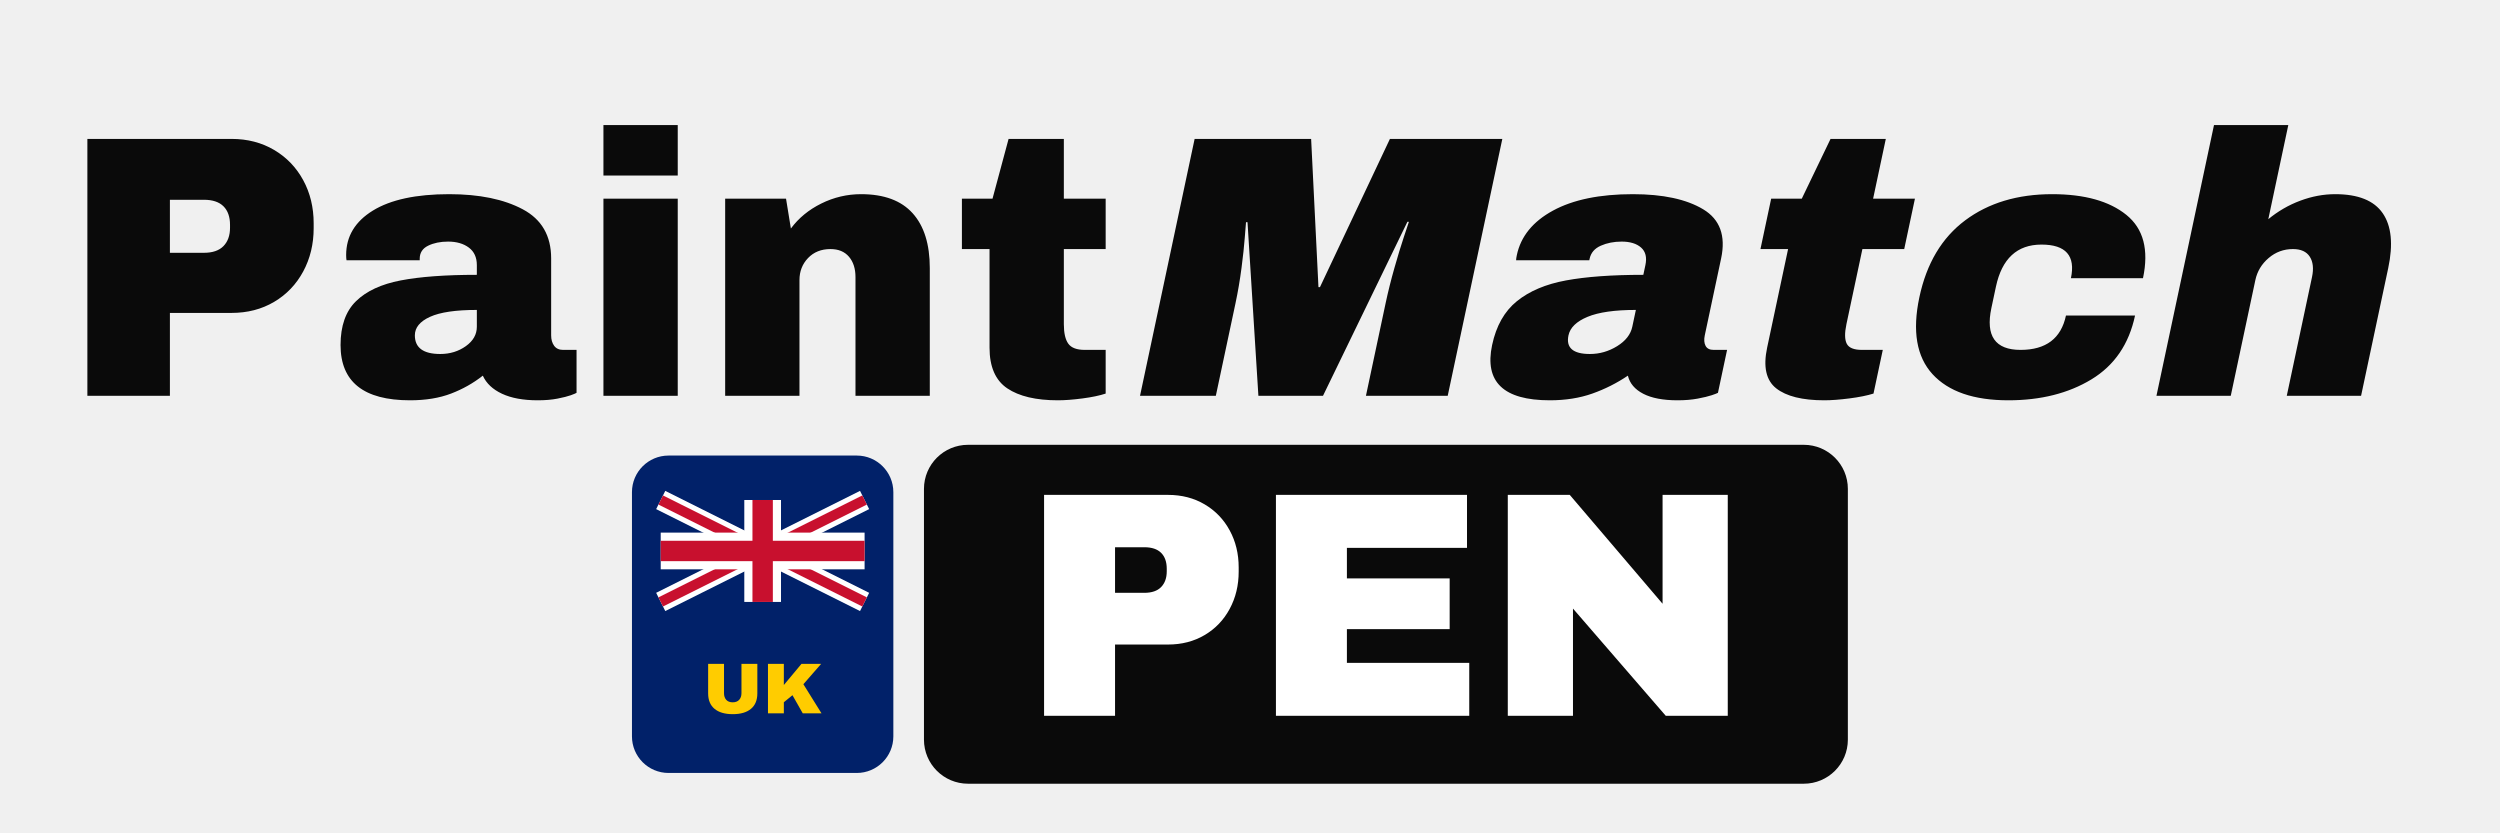
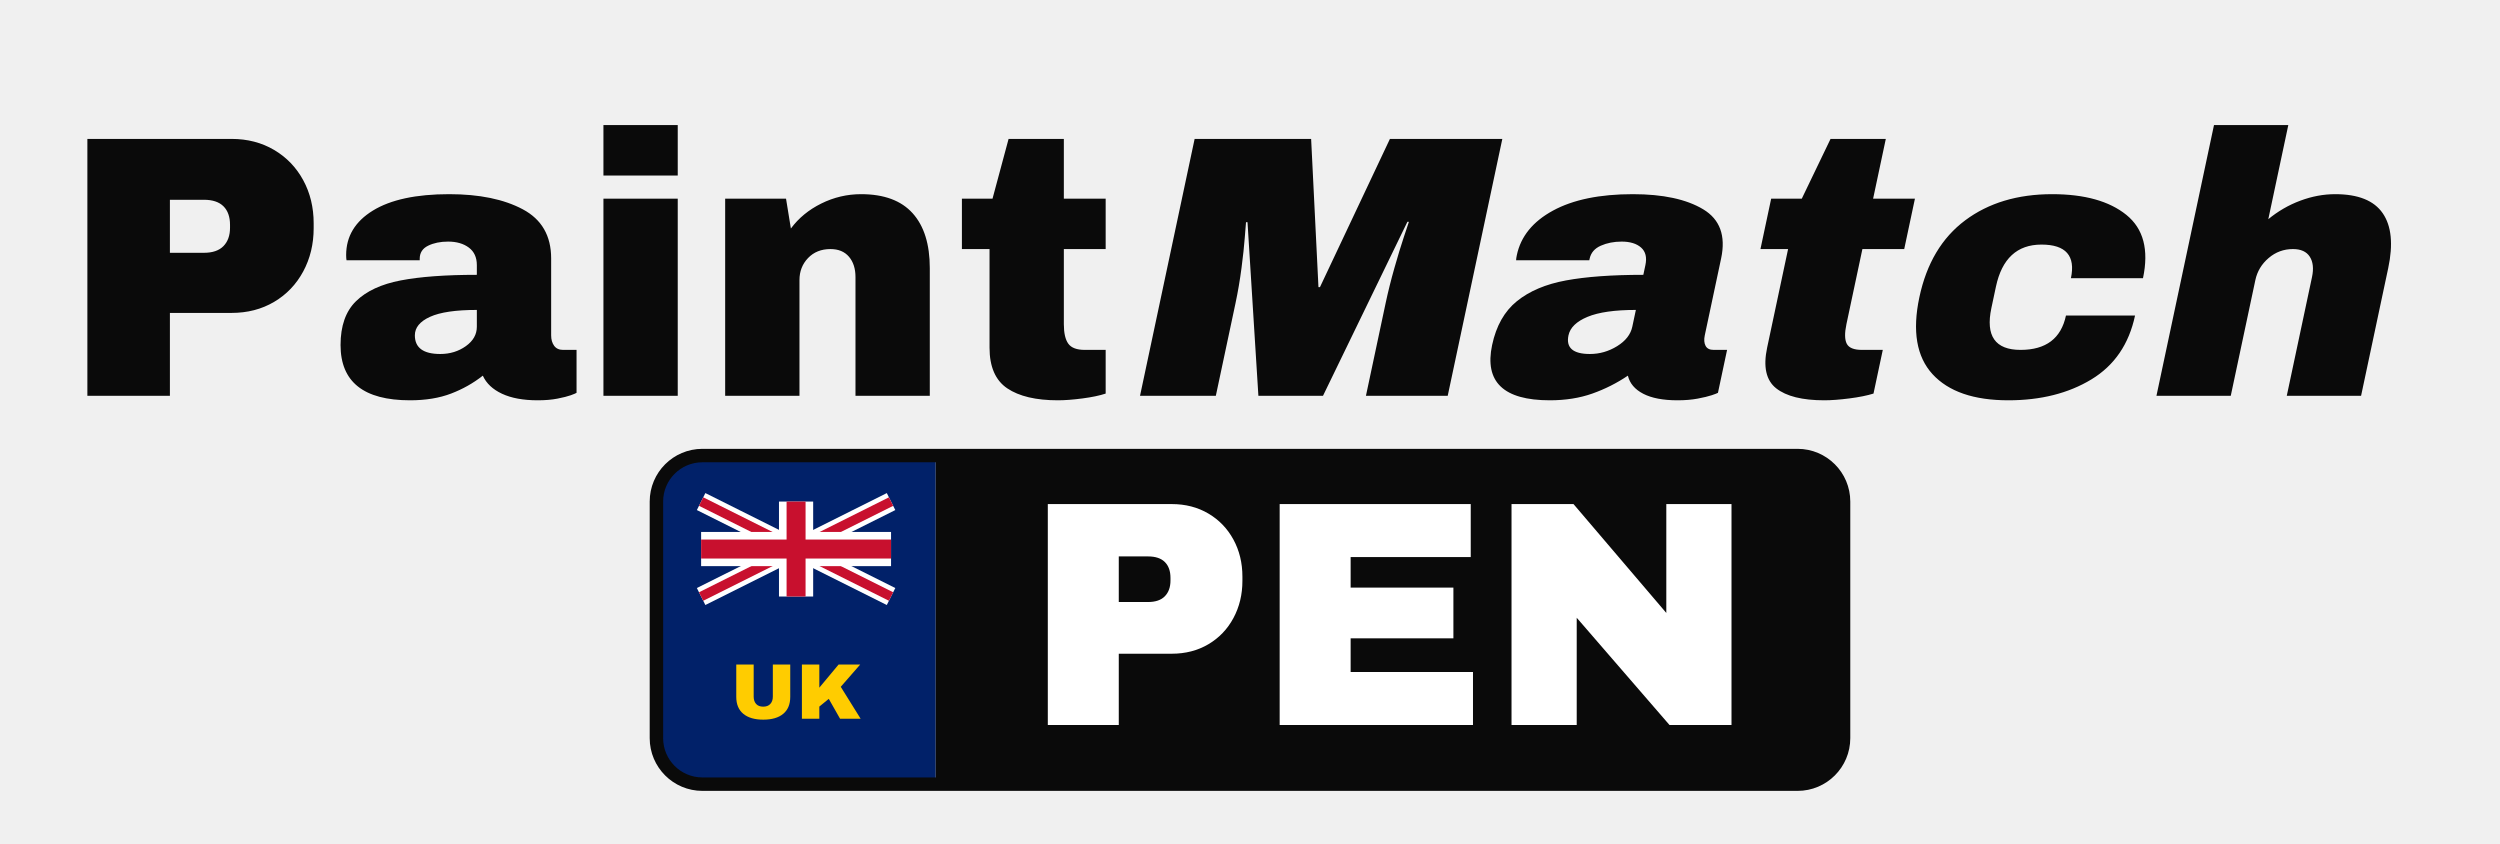
- <svg xmlns="http://www.w3.org/2000/svg" viewBox="0 0 1339.01 446.00" role="img" aria-label="PaintMatchPen">
+ <svg xmlns="http://www.w3.org/2000/svg" viewBox="0 0 1339.01 452.00" role="img" aria-label="PaintMatchPen">
  <path d="M168.0 119.6V122.2Q168.0 135.0 162.4 145.4Q156.8 155.8 146.8 161.7Q136.8 167.6 124.0 167.6H91.0V212.0H46.8V74.4H124.0Q136.8 74.4 146.8 80.3Q156.8 86.2 162.4 96.5Q168.0 106.8 168.0 119.6ZM91.0 135.4H109.2Q116.2 135.4 119.7 131.8Q123.2 128.2 123.2 122.0V120.4Q123.2 114.0 119.7 110.5Q116.2 107.0 109.2 107.0H91.0Z M295.2 138.4V179.6Q295.2 183.0 296.8 185.2Q298.4 187.4 301.6 187.4H308.8V210.4Q308.2 210.8 305.7 211.7Q303.2 212.6 298.6 213.5Q294.0 214.4 288.0 214.4Q276.4 214.4 268.9 210.9Q261.4 207.4 258.6 201.2Q251.0 207.2 241.6 210.8Q232.2 214.4 219.6 214.4Q182.4 214.4 182.4 184.8Q182.4 169.4 190.7 161.3Q199.0 153.2 214.6 150.2Q230.2 147.2 255.4 147.2V142.0Q255.4 135.8 251.1 132.6Q246.8 129.4 240.0 129.4Q233.8 129.4 229.3 131.6Q224.8 133.8 224.8 138.6V139.4H185.6Q185.4 138.4 185.4 136.6Q185.4 121.6 199.7 112.8Q214.0 104.0 240.6 104.0Q264.8 104.0 280.0 112.1Q295.2 120.2 295.2 138.4ZM222.2 179.6Q222.2 189.6 235.8 189.6Q243.6 189.6 249.5 185.4Q255.4 181.2 255.4 175.0V166.0Q238.4 166.0 230.3 169.7Q222.2 173.4 222.2 179.6Z M323.2 94.0V67.0H363.0V94.0ZM323.2 212.0V106.4H363.0V212.0Z M498 143.6V212.0H458.2V148.4Q458.2 141.6 454.7 137.5Q451.2 133.4 444.8 133.4Q437.4 133.4 432.8 138.2Q428.2 143.0 428.2 150.0V212.0H388.4V106.4H421L423.6 122.4Q429.8 114.0 439.9 109.0Q450 104.0 461.2 104.0Q479.6 104.0 488.8 114.2Q498 124.4 498 143.6Z M592.2 106.4V133.4H569.8V173.6Q569.8 180.8 572.2 184.1Q574.6 187.4 581 187.4H592.2V210.8Q587.4 212.4 579.8 213.4Q572.2 214.4 566.6 214.4Q549 214.4 539.5 208.0Q530 201.6 530 186.2V133.4H515.2V106.4H531.6L540.2 74.4H569.8V106.4Z" fill="#0A0A0A" />
  <path d="M731.6 212.0 742.143 162.4Q744.098 153.2 746.86 143.5Q749.622 133.8 751.825 127.2Q754.028 120.6 754.61 118.8H753.81L708.6 212.0H674L668.168 119.0H667.368Q667.185 120.8 666.704 127.3Q666.222 133.8 664.96 143.5Q663.698 153.2 661.743 162.4L651.2 212.0H610.6L639.848 74.4H702.248L706.171 153.8H706.971L744.448 74.4H804.648L775.4 212.0Z M921.844 138.4 913.087 179.6Q912.364 183.0 913.497 185.2Q914.629 187.4 917.829 187.4H925.029L920.14 210.4Q919.455 210.8 916.764 211.7Q914.072 212.6 909.281 213.5Q904.49 214.4 898.49 214.4Q886.89 214.4 880.134 210.9Q873.378 207.4 871.896 201.2Q863.02 207.2 852.855 210.8Q842.69 214.4 830.09 214.4Q792.89 214.4 799.182 184.8Q802.455 169.4 812.477 161.3Q822.498 153.2 838.736 150.2Q854.974 147.2 880.174 147.2L881.279 142.0Q882.597 135.8 878.977 132.6Q875.357 129.4 868.557 129.4Q862.357 129.4 857.39 131.6Q852.422 133.8 851.402 138.6L851.232 139.4H812.032Q812.044 138.4 812.427 136.6Q815.615 121.6 831.786 112.8Q847.956 104.0 874.556 104.0Q898.756 104.0 912.234 112.1Q925.713 120.2 921.844 138.4ZM840.087 179.6Q837.961 189.6 851.561 189.6Q859.361 189.6 866.154 185.4Q872.947 181.2 874.265 175.0L876.178 166.0Q859.178 166.0 850.291 169.7Q841.405 173.4 840.087 179.6Z M1025.646 106.4 1019.907 133.4H997.507L988.962 173.6Q987.432 180.8 989.13 184.1Q990.829 187.4 997.229 187.4H1008.429L1003.455 210.8Q998.315 212.4 990.502 213.4Q982.69 214.4 977.09 214.4Q959.49 214.4 951.35 208.0Q943.211 201.6 946.484 186.2L957.707 133.4H942.907L948.646 106.4H965.046L980.448 74.4H1010.048L1003.246 106.4Z M1147.791 149.0H1109.191Q1113.017 131.0 1093.417 131.0Q1073.817 131.0 1069.013 153.6L1066.59 165.0Q1061.829 187.4 1082.229 187.4Q1102.629 187.4 1106.54 169.0H1143.54Q1138.651 192.0 1120.17 203.2Q1101.69 214.4 1075.69 214.4Q1047.89 214.4 1035.066 200.4Q1022.241 186.4 1028.023 159.2Q1033.805 132.0 1052.58 118.0Q1071.356 104.0 1099.156 104.0Q1125.156 104.0 1138.897 115.1Q1152.637 126.2 1147.791 149.0Z M1250.756 104.0Q1269.156 104.0 1276.188 114.2Q1283.22 124.4 1279.139 143.6L1264.6 212.0H1224.8L1238.319 148.4Q1239.764 141.6 1237.135 137.5Q1234.507 133.4 1228.107 133.4Q1220.707 133.4 1215.087 138.2Q1209.466 143.0 1207.979 150.0L1194.8 212.0H1155L1185.821 67.0H1225.621L1214.908 117.4Q1222.668 111.0 1232.012 107.5Q1241.356 104.0 1250.756 104.0Z" fill="#0A0A0A" />
-   <rect x="338.48" y="244.00" width="140.00" height="170.00" rx="19.60" ry="19.60" fill="#012169" />
-   <line x1="353.88" y1="267.80" x2="463.08" y2="322.40" stroke="#FFF" stroke-width="10.92" />
-   <line x1="463.08" y1="267.80" x2="353.88" y2="322.40" stroke="#FFF" stroke-width="10.92" />
-   <line x1="353.88" y1="267.80" x2="463.08" y2="322.40" stroke="#C8102E" stroke-width="5.46" />
-   <line x1="463.08" y1="267.80" x2="353.88" y2="322.40" stroke="#C8102E" stroke-width="5.46" />
-   <line x1="408.48" y1="267.80" x2="408.48" y2="322.40" stroke="#FFF" stroke-width="19.66" />
-   <line x1="353.88" y1="295.10" x2="463.08" y2="295.10" stroke="#FFF" stroke-width="19.66" />
-   <line x1="408.48" y1="267.80" x2="408.48" y2="322.40" stroke="#C8102E" stroke-width="10.92" />
-   <line x1="353.88" y1="295.10" x2="463.08" y2="295.10" stroke="#C8102E" stroke-width="10.92" />
-   <path d="M392.478 382.512Q386.168 382.512 382.725 379.665Q379.282 376.818 379.282 371.393V355.581H387.784V371.278Q387.784 373.509 388.977 374.836Q390.169 376.164 392.439 376.164Q394.709 376.164 395.921 374.817Q397.133 373.471 397.133 371.278V355.581H405.635V371.393Q405.635 376.818 402.211 379.665Q398.787 382.512 392.478 382.512Z M429.257 355.581H439.798L430.296 366.469L439.991 382.05H429.949L424.448 372.355L419.831 376.125V382.05H411.329V355.581H419.831V366.892Z" fill="#FFCC00" />
-   <rect x="498.48" y="241.84" width="487.64" height="174.32" rx="20.0" ry="20.0" fill="#0A0A0A" stroke="#0A0A0A" stroke-width="7.2" />
-   <path d="M663.442 303.936V306.172Q663.442 317.18 658.626 326.124Q653.81 335.068 645.21 340.142Q636.61 345.216 625.602 345.216H597.222V383.4H559.21V265.064H625.602Q636.61 265.064 645.21 270.138Q653.81 275.212 658.626 284.07Q663.442 292.928 663.442 303.936ZM597.222 317.524H612.874Q618.894 317.524 621.904 314.428Q624.914 311.332 624.914 306.0V304.624Q624.914 299.12 621.904 296.11Q618.894 293.1 612.874 293.1H597.222Z M683.394 265.064H785.734V293.444H721.406V309.784H776.446V336.96H721.406V355.02H786.938V383.4H683.394Z M892.202 383.4 842.494 325.952V383.4H807.578V265.064H840.774L890.482 323.372V265.064H925.398V383.4Z" fill="#FFF" />
+   <path d="M376.22 244.00 H501.18 V420.00 H376.22 Q351.58 420.00 351.58 395.36 V268.64 Q351.58 244.00 376.22 244.00 Z" fill="#012169" />
+   <path d="M501.18 244.00 H962.79 Q987.43 244.00 987.43 268.64 V395.36 Q987.43 420.00 962.79 420.00 H501.18 Z" fill="#0A0A0A" />
+   <line x1="375.52" y1="268.64" x2="477.25" y2="319.50" stroke="#FFF" stroke-width="10.17" />
+   <line x1="477.25" y1="268.64" x2="375.52" y2="319.50" stroke="#FFF" stroke-width="10.17" />
+   <line x1="375.52" y1="268.64" x2="477.25" y2="319.50" stroke="#C8102E" stroke-width="5.09" />
+   <line x1="477.25" y1="268.64" x2="375.52" y2="319.50" stroke="#C8102E" stroke-width="5.09" />
+   <line x1="426.38" y1="268.64" x2="426.38" y2="319.50" stroke="#FFF" stroke-width="18.31" />
+   <line x1="375.52" y1="294.07" x2="477.25" y2="294.07" stroke="#FFF" stroke-width="18.31" />
+   <line x1="426.38" y1="268.64" x2="426.38" y2="319.50" stroke="#C8102E" stroke-width="10.17" />
+   <line x1="375.52" y1="294.07" x2="477.25" y2="294.07" stroke="#C8102E" stroke-width="10.17" />
+   <path d="M408.823 385.453Q401.901 385.453 398.124 382.33Q394.346 379.207 394.346 373.255V355.908H403.674V373.129Q403.674 375.577 404.982 377.033Q406.291 378.489 408.781 378.489Q411.271 378.489 412.601 377.012Q413.931 375.535 413.931 373.129V355.908H423.259V373.255Q423.259 379.207 419.502 382.33Q415.746 385.453 408.823 385.453Z M449.175 355.908H460.74L450.314 367.853L460.951 384.947H449.934L443.899 374.31L438.834 378.447V384.947H429.505V355.908H438.834V368.317Z" fill="#FFCC00" />
+   <path d="M665.442 308.856V311.092Q665.442 322.1 660.626 331.044Q655.81 339.988 647.21 345.062Q638.61 350.136 627.602 350.136H599.222V388.32H561.21V269.984H627.602Q638.61 269.984 647.21 275.058Q655.81 280.132 660.626 288.99Q665.442 297.848 665.442 308.856ZM599.222 322.444H614.874Q620.894 322.444 623.904 319.348Q626.914 316.252 626.914 310.92V309.544Q626.914 304.04 623.904 301.03Q620.894 298.02 614.874 298.02H599.222Z M685.394 269.984H787.734V298.364H723.406V314.704H778.446V341.88H723.406V359.94H788.938V388.32H685.394Z M894.202 388.32 844.494 330.872V388.32H809.578V269.984H842.774L892.482 328.292V269.984H927.398V388.32Z" fill="#FFF" />
+   <rect x="351.58" y="244.00" width="635.84" height="176.00" rx="24.64" ry="24.64" fill="none" stroke="#0A0A0A" stroke-width="7.20" />
</svg>
